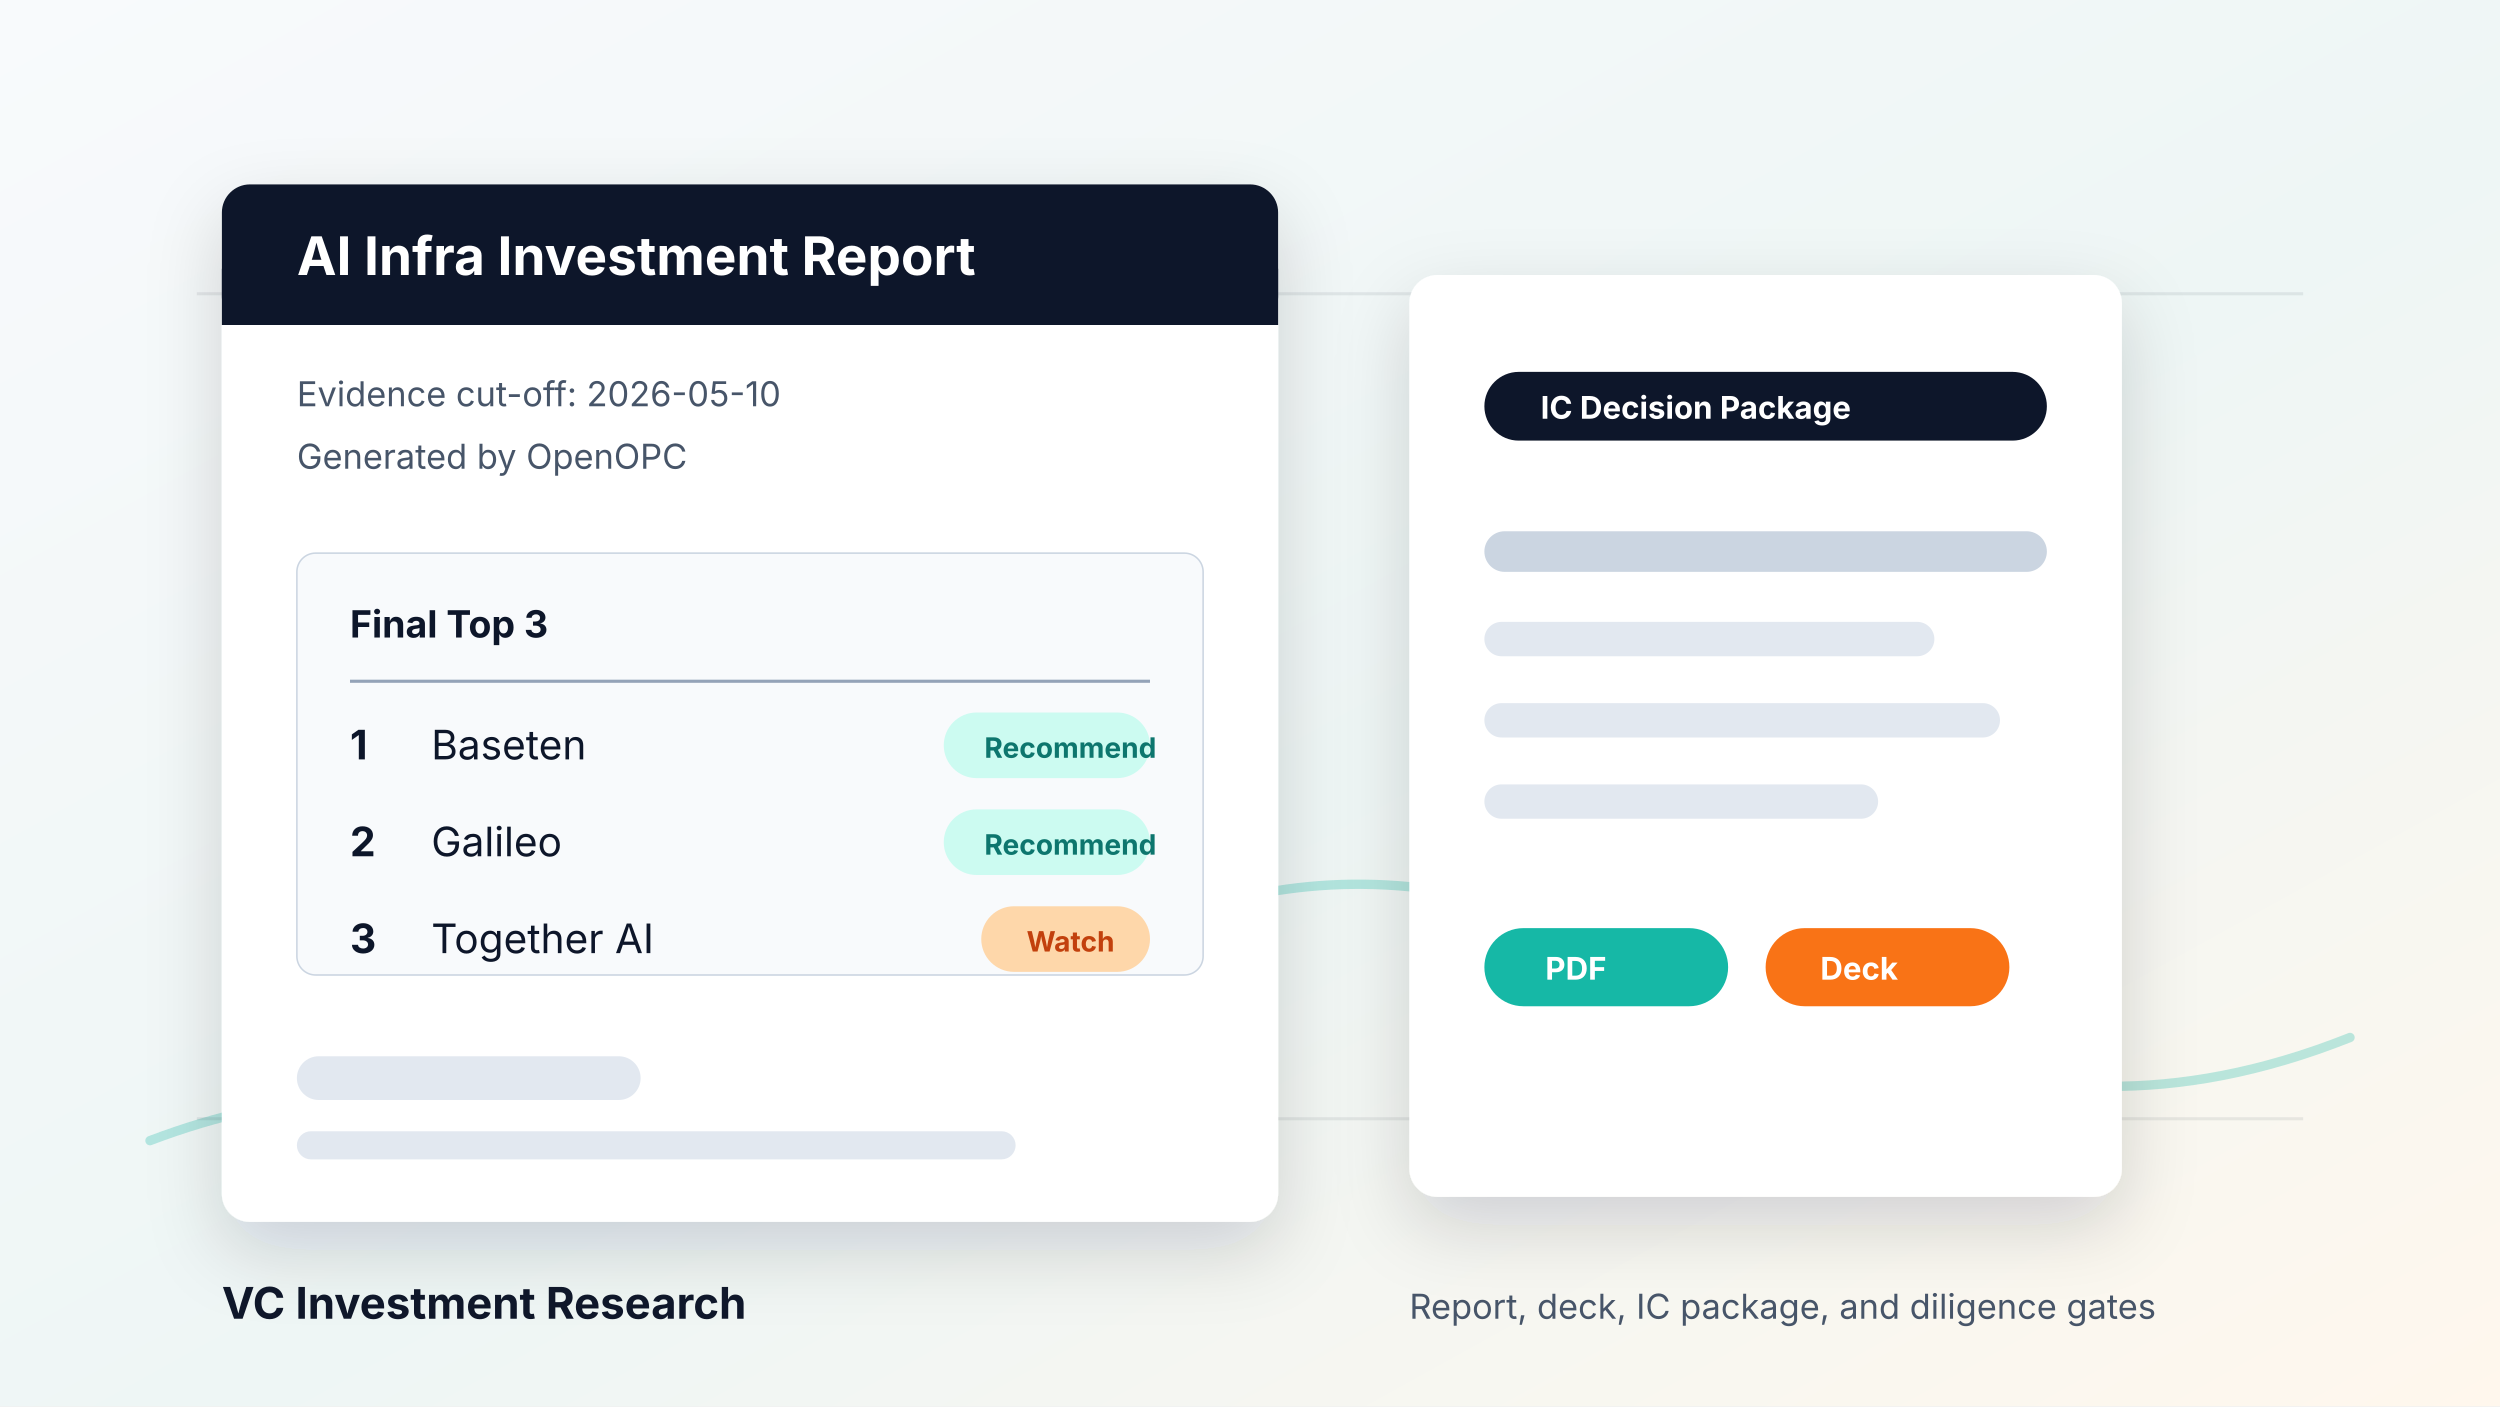
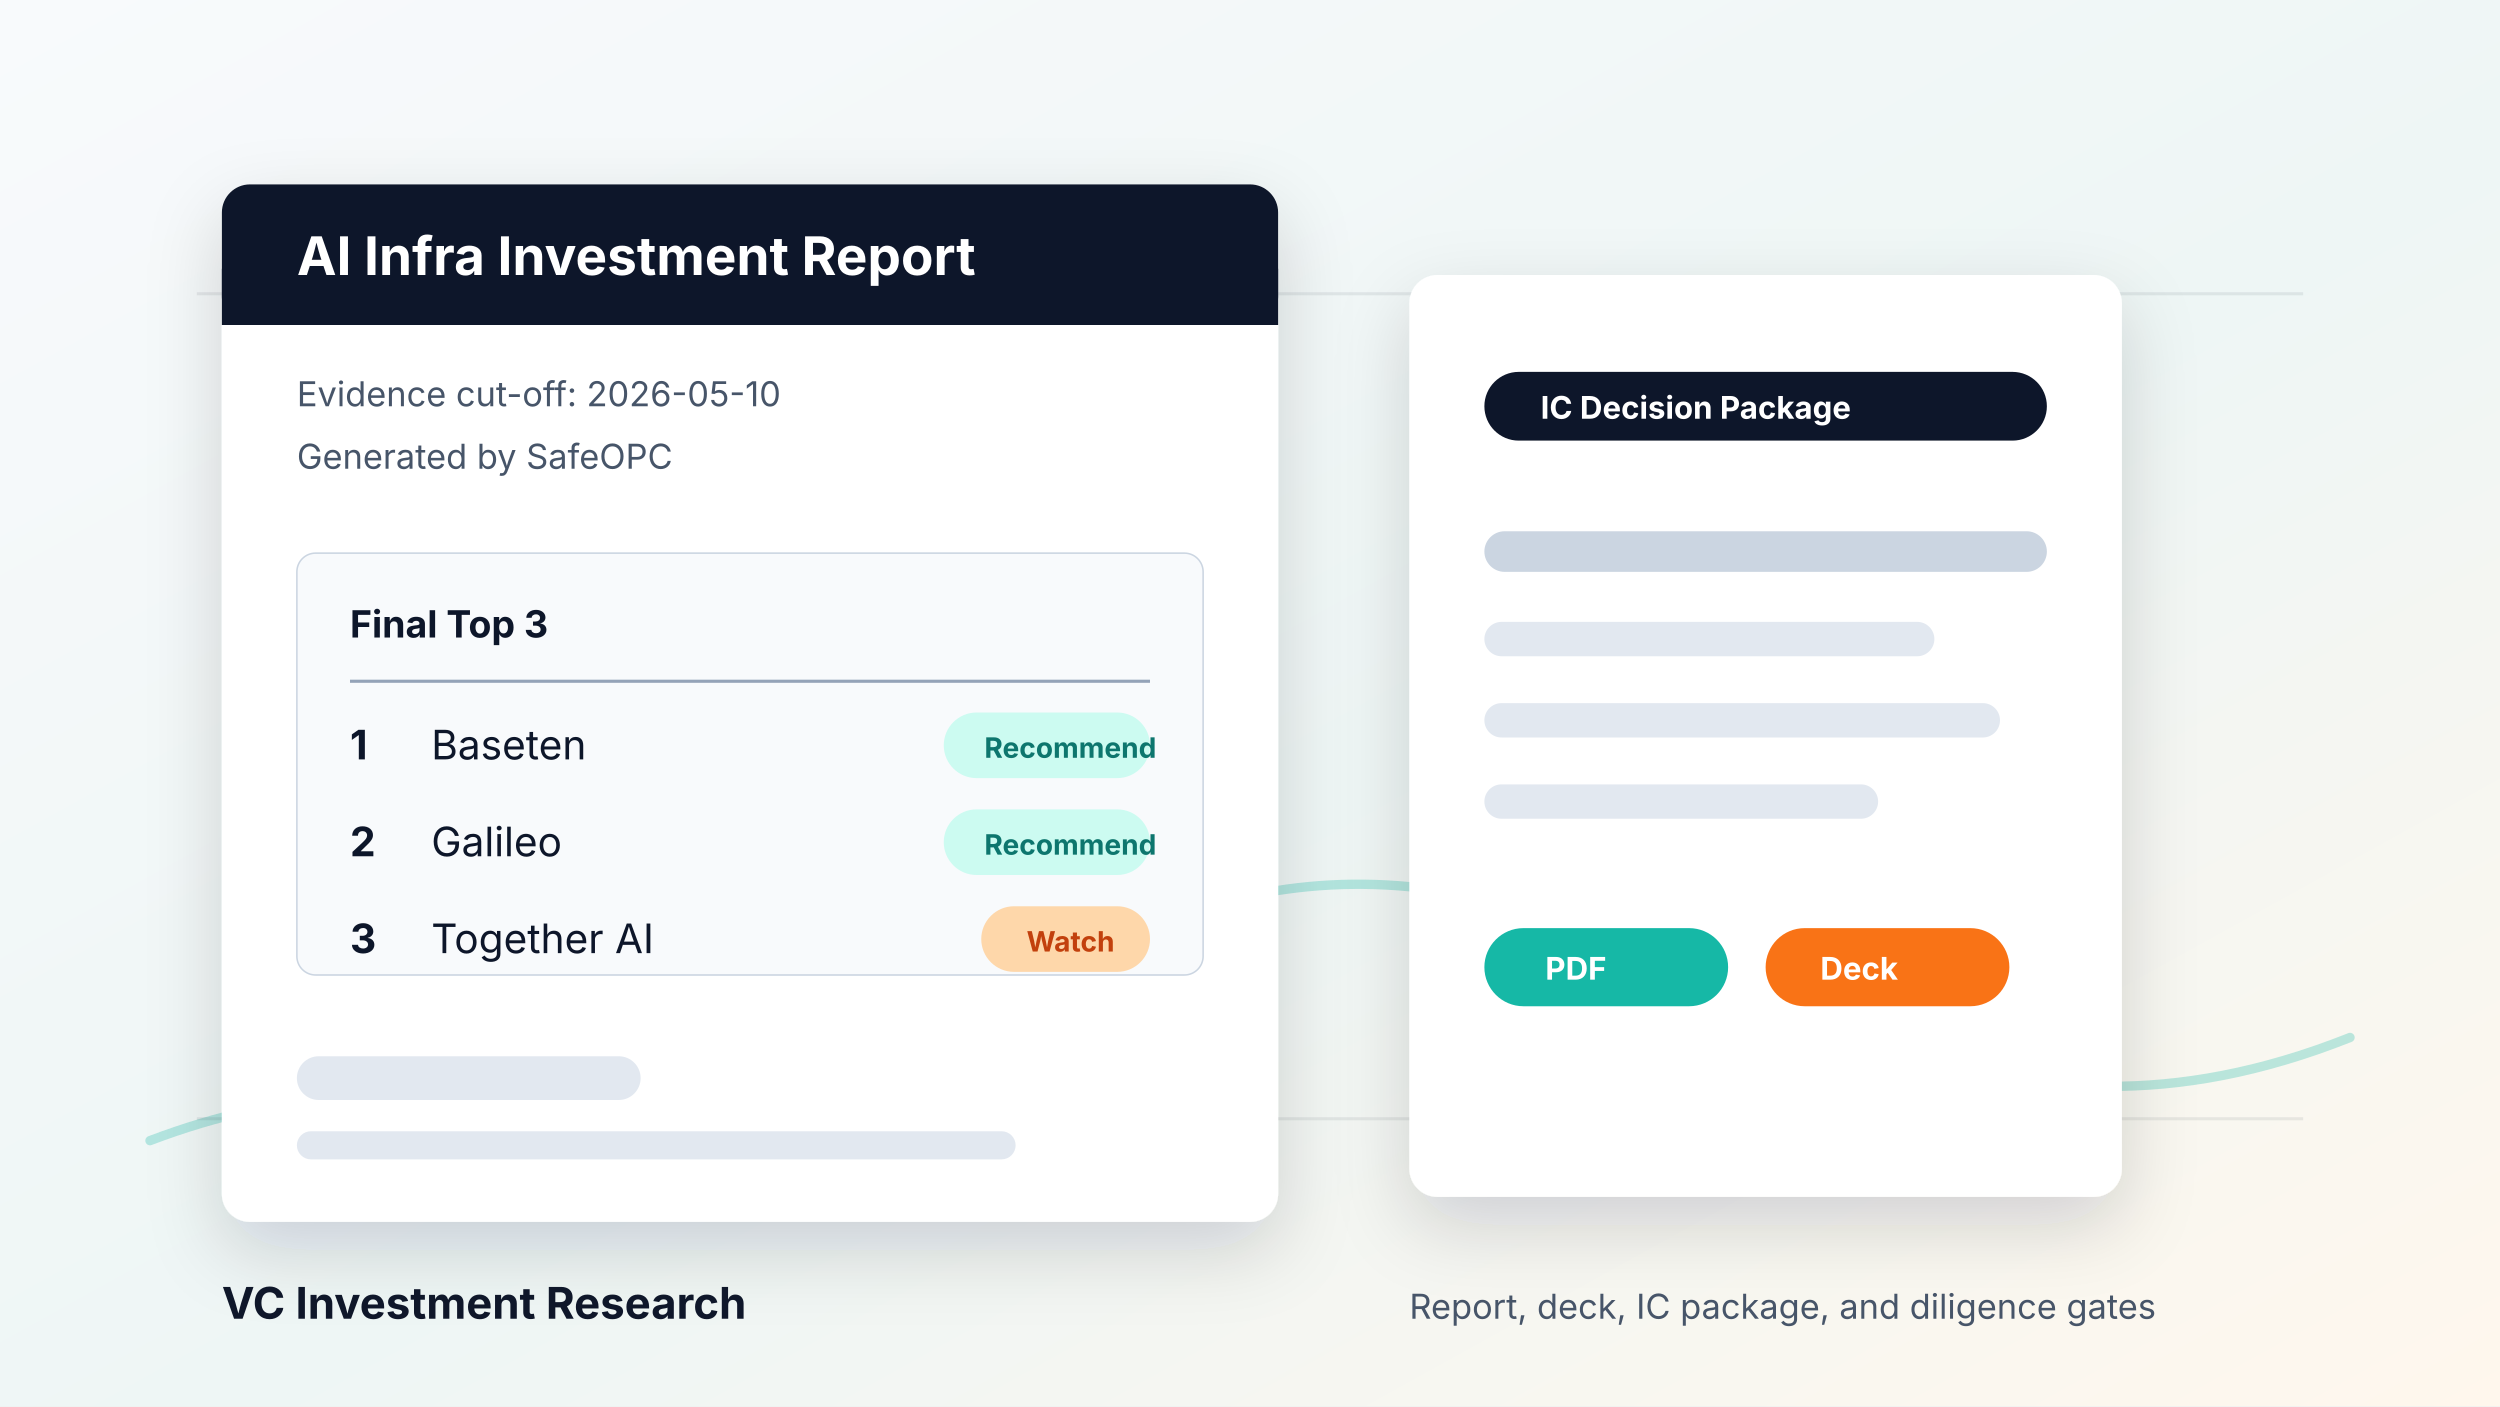
<svg xmlns="http://www.w3.org/2000/svg" width="1600" height="900" viewBox="0 0 1600 900" role="img" aria-labelledby="title desc">
  <defs>
    <linearGradient id="bg" x1="0" y1="0" x2="1" y2="1">
      <stop offset="0" stop-color="#f8fafc" />
      <stop offset="0.55" stop-color="#eef6f5" />
      <stop offset="1" stop-color="#fff7ed" />
    </linearGradient>
    <filter id="shadow" x="-20%" y="-20%" width="140%" height="140%">
      <feDropShadow dx="0" dy="18" stdDeviation="24" flood-color="#0f172a" flood-opacity="0.16" />
    </filter>
  </defs>
  <rect width="1600" height="900" fill="url(#bg)" />
  <path d="M96 730 C275 662, 374 742, 525 685 C683 626, 780 534, 958 577 C1147 623, 1275 755, 1504 664" fill="none" stroke="#14b8a6" stroke-width="6" stroke-linecap="round" opacity="0.28" />
  <path d="M126 188 H1474" stroke="#0f172a" stroke-width="2" opacity="0.08" />
  <path d="M126 716 H1474" stroke="#0f172a" stroke-width="2" opacity="0.08" />
  <g filter="url(#shadow)">
    <rect x="142" y="118" width="676" height="664" rx="18" fill="#ffffff" />
    <rect x="142" y="118" width="676" height="90" rx="18" fill="#0f172a" />
    <path d="M142 190 H818" stroke="#0f172a" stroke-width="36" />
    <text x="190" y="176" font-family="Inter, ui-sans-serif, -apple-system, BlinkMacSystemFont, Segoe UI, sans-serif" font-size="34" font-weight="700" fill="#ffffff">AI Infra Investment Report</text>
    <text x="190" y="260" font-family="Inter, ui-sans-serif, -apple-system, BlinkMacSystemFont, Segoe UI, sans-serif" font-size="22" fill="#475569">Evidence cut-off: 2026-05-10</text>
-     <text x="190" y="300" font-family="Inter, ui-sans-serif, -apple-system, BlinkMacSystemFont, Segoe UI, sans-serif" font-size="22" fill="#475569">Generated by OpenOPC</text>
+     <text x="190" y="300" font-family="Inter, ui-sans-serif, -apple-system, BlinkMacSystemFont, Segoe UI, sans-serif" font-size="22" fill="#475569">Generated by SafeOPC</text>
    <rect x="190" y="354" width="580" height="270" rx="12" fill="#f8fafc" stroke="#cbd5e1" />
    <text x="224" y="408" font-family="Inter, ui-sans-serif, -apple-system, BlinkMacSystemFont, Segoe UI, sans-serif" font-size="24" font-weight="700" fill="#0f172a">Final Top 3</text>
    <line x1="224" y1="436" x2="736" y2="436" stroke="#94a3b8" stroke-width="2" />
    <text x="224" y="486" font-family="Inter, ui-sans-serif, -apple-system, BlinkMacSystemFont, Segoe UI, sans-serif" font-size="26" font-weight="700" fill="#0f172a">1</text>
    <text x="276" y="486" font-family="Inter, ui-sans-serif, -apple-system, BlinkMacSystemFont, Segoe UI, sans-serif" font-size="26" fill="#0f172a">Baseten</text>
    <rect x="604" y="456" width="132" height="42" rx="21" fill="#ccfbf1" />
    <text x="630" y="485" font-family="Inter, ui-sans-serif, -apple-system, BlinkMacSystemFont, Segoe UI, sans-serif" font-size="18" font-weight="700" fill="#0f766e">Recommend</text>
    <text x="224" y="548" font-family="Inter, ui-sans-serif, -apple-system, BlinkMacSystemFont, Segoe UI, sans-serif" font-size="26" font-weight="700" fill="#0f172a">2</text>
    <text x="276" y="548" font-family="Inter, ui-sans-serif, -apple-system, BlinkMacSystemFont, Segoe UI, sans-serif" font-size="26" fill="#0f172a">Galileo</text>
    <rect x="604" y="518" width="132" height="42" rx="21" fill="#ccfbf1" />
    <text x="630" y="547" font-family="Inter, ui-sans-serif, -apple-system, BlinkMacSystemFont, Segoe UI, sans-serif" font-size="18" font-weight="700" fill="#0f766e">Recommend</text>
    <text x="224" y="610" font-family="Inter, ui-sans-serif, -apple-system, BlinkMacSystemFont, Segoe UI, sans-serif" font-size="26" font-weight="700" fill="#0f172a">3</text>
    <text x="276" y="610" font-family="Inter, ui-sans-serif, -apple-system, BlinkMacSystemFont, Segoe UI, sans-serif" font-size="26" fill="#0f172a">Together AI</text>
    <rect x="628" y="580" width="108" height="42" rx="21" fill="#fed7aa" />
    <text x="657" y="609" font-family="Inter, ui-sans-serif, -apple-system, BlinkMacSystemFont, Segoe UI, sans-serif" font-size="18" font-weight="700" fill="#c2410c">Watch</text>
    <rect x="190" y="676" width="220" height="28" rx="14" fill="#e2e8f0" />
    <rect x="190" y="724" width="460" height="18" rx="9" fill="#e2e8f0" />
  </g>
  <g filter="url(#shadow)">
    <rect x="902" y="176" width="456" height="590" rx="18" fill="#ffffff" />
    <rect x="950" y="238" width="360" height="44" rx="22" fill="#0f172a" />
    <text x="986" y="268" font-family="Inter, ui-sans-serif, -apple-system, BlinkMacSystemFont, Segoe UI, sans-serif" font-size="20" font-weight="700" fill="#ffffff">IC Decision Package</text>
    <rect x="950" y="340" width="360" height="26" rx="13" fill="#cbd5e1" />
    <rect x="950" y="398" width="288" height="22" rx="11" fill="#e2e8f0" />
    <rect x="950" y="450" width="330" height="22" rx="11" fill="#e2e8f0" />
    <rect x="950" y="502" width="252" height="22" rx="11" fill="#e2e8f0" />
    <rect x="950" y="594" width="156" height="50" rx="25" fill="#14b8a6" />
    <text x="989" y="627" font-family="Inter, ui-sans-serif, -apple-system, BlinkMacSystemFont, Segoe UI, sans-serif" font-size="20" font-weight="700" fill="#ffffff">PDF</text>
    <rect x="1130" y="594" width="156" height="50" rx="25" fill="#f97316" />
    <text x="1165" y="627" font-family="Inter, ui-sans-serif, -apple-system, BlinkMacSystemFont, Segoe UI, sans-serif" font-size="20" font-weight="700" fill="#ffffff">Deck</text>
  </g>
  <text x="142" y="844" font-family="Inter, ui-sans-serif, -apple-system, BlinkMacSystemFont, Segoe UI, sans-serif" font-size="28" font-weight="700" fill="#0f172a">VC Investment Research</text>
  <text x="902" y="844" font-family="Inter, ui-sans-serif, -apple-system, BlinkMacSystemFont, Segoe UI, sans-serif" font-size="22" fill="#475569">Report, deck, IC package, and diligence gates</text>
</svg>
